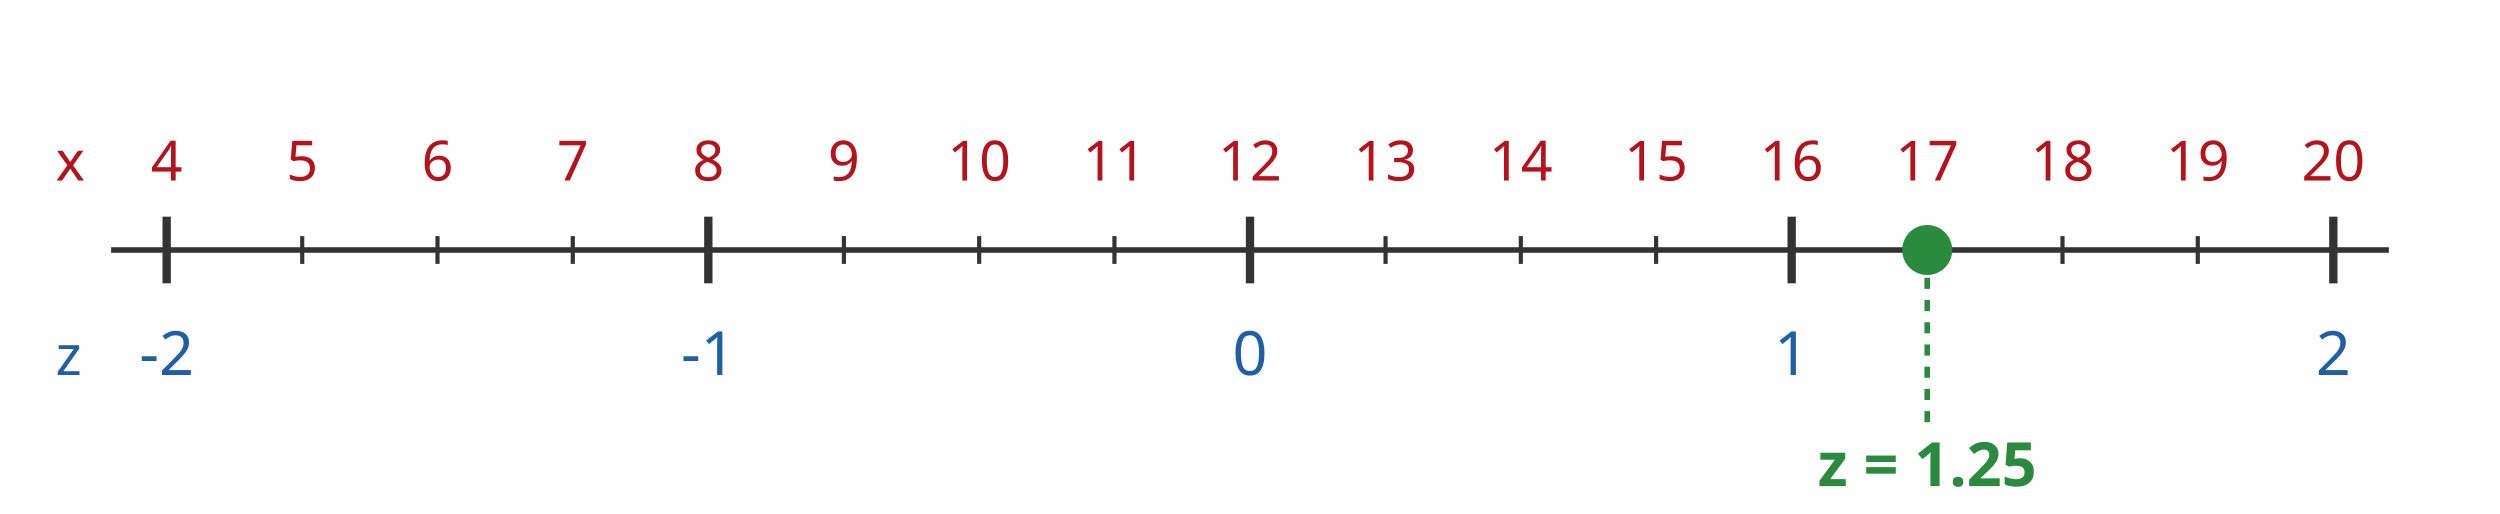
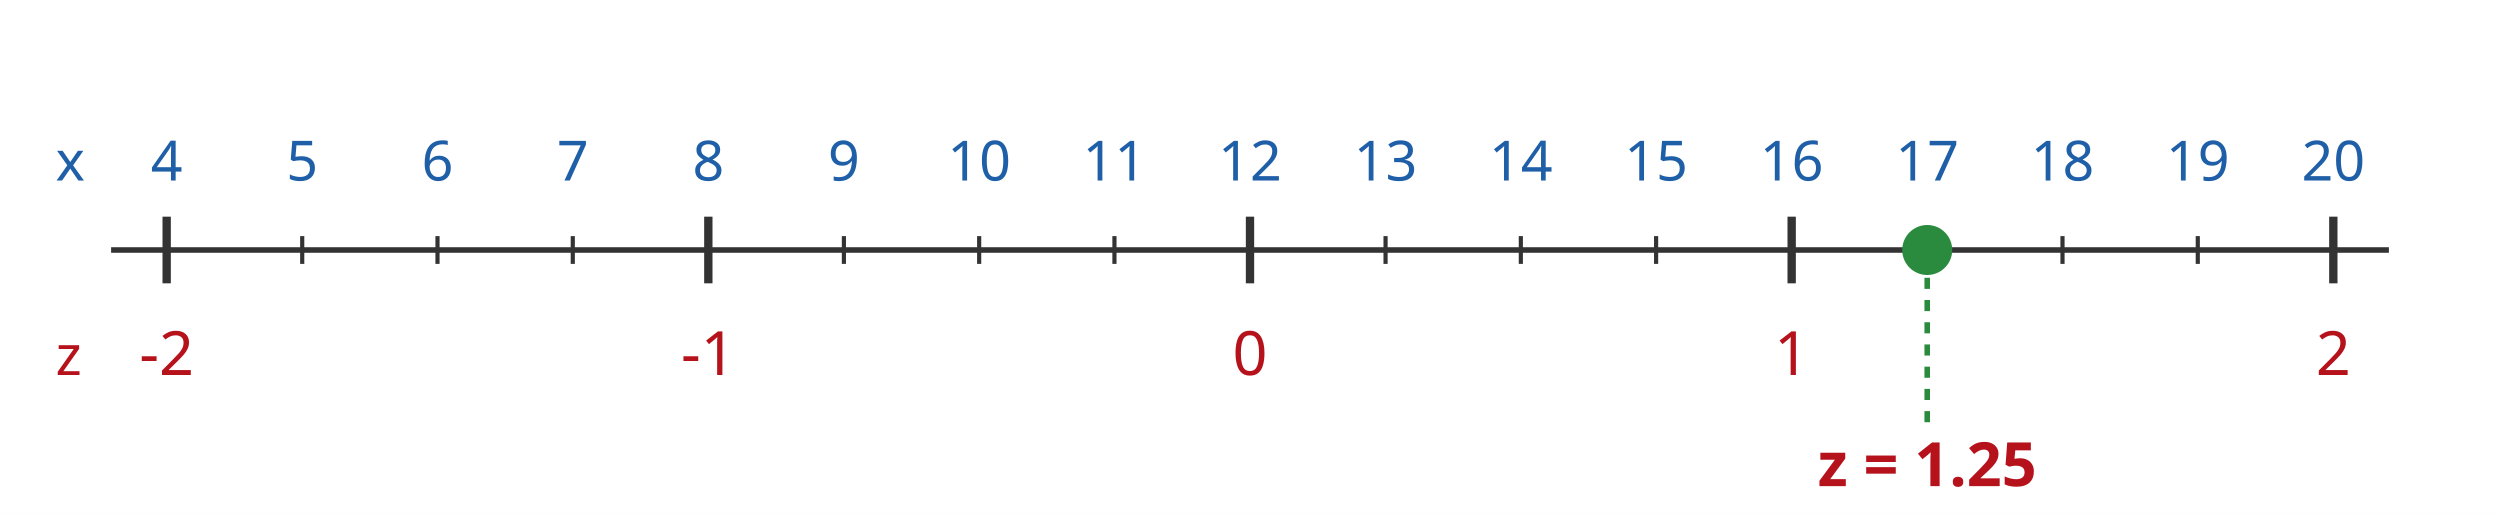
<svg xmlns="http://www.w3.org/2000/svg" viewBox="0 0 900 185" width="900" height="185" font-family="sans-serif">
  <rect width="900" height="185" fill="white" />
-   <text x="20" y="65" font-size="20" fill="#b5121b">x</text>
-   <text x="20" y="135" font-size="20" fill="#1f5fa8">z</text>
+   <text x="20" y="65" font-size="20" fill="#1f5fa8">x</text>
+   <text x="20" y="135" font-size="20" fill="#b5121b">z</text>
  <line x1="40" y1="90" x2="860" y2="90" stroke="#333" stroke-width="2" />
  <line x1="60.0" y1="85" x2="60.0" y2="95" stroke="#333" stroke-width="1.5" />
-   <text x="60.0" y="65" font-size="20" text-anchor="middle" fill="#b5121b">4</text>
+   <text x="60.0" y="65" font-size="20" text-anchor="middle" fill="#1f5fa8">4</text>
  <line x1="108.8" y1="85" x2="108.8" y2="95" stroke="#333" stroke-width="1.5" />
-   <text x="108.8" y="65" font-size="20" text-anchor="middle" fill="#b5121b">5</text>
+   <text x="108.8" y="65" font-size="20" text-anchor="middle" fill="#1f5fa8">5</text>
  <line x1="157.5" y1="85" x2="157.5" y2="95" stroke="#333" stroke-width="1.5" />
-   <text x="157.5" y="65" font-size="20" text-anchor="middle" fill="#b5121b">6</text>
+   <text x="157.5" y="65" font-size="20" text-anchor="middle" fill="#1f5fa8">6</text>
  <line x1="206.2" y1="85" x2="206.2" y2="95" stroke="#333" stroke-width="1.5" />
-   <text x="206.2" y="65" font-size="20" text-anchor="middle" fill="#b5121b">7</text>
+   <text x="206.2" y="65" font-size="20" text-anchor="middle" fill="#1f5fa8">7</text>
  <line x1="255.0" y1="85" x2="255.0" y2="95" stroke="#333" stroke-width="1.5" />
-   <text x="255.0" y="65" font-size="20" text-anchor="middle" fill="#b5121b">8</text>
+   <text x="255.0" y="65" font-size="20" text-anchor="middle" fill="#1f5fa8">8</text>
  <line x1="303.8" y1="85" x2="303.8" y2="95" stroke="#333" stroke-width="1.5" />
-   <text x="303.8" y="65" font-size="20" text-anchor="middle" fill="#b5121b">9</text>
+   <text x="303.8" y="65" font-size="20" text-anchor="middle" fill="#1f5fa8">9</text>
  <line x1="352.5" y1="85" x2="352.5" y2="95" stroke="#333" stroke-width="1.5" />
-   <text x="352.5" y="65" font-size="20" text-anchor="middle" fill="#b5121b">10</text>
+   <text x="352.5" y="65" font-size="20" text-anchor="middle" fill="#1f5fa8">10</text>
  <line x1="401.2" y1="85" x2="401.2" y2="95" stroke="#333" stroke-width="1.5" />
-   <text x="401.2" y="65" font-size="20" text-anchor="middle" fill="#b5121b">11</text>
+   <text x="401.2" y="65" font-size="20" text-anchor="middle" fill="#1f5fa8">11</text>
  <line x1="450.0" y1="85" x2="450.0" y2="95" stroke="#333" stroke-width="1.5" />
-   <text x="450.0" y="65" font-size="20" text-anchor="middle" fill="#b5121b">12</text>
+   <text x="450.0" y="65" font-size="20" text-anchor="middle" fill="#1f5fa8">12</text>
  <line x1="498.8" y1="85" x2="498.8" y2="95" stroke="#333" stroke-width="1.5" />
-   <text x="498.8" y="65" font-size="20" text-anchor="middle" fill="#b5121b">13</text>
+   <text x="498.8" y="65" font-size="20" text-anchor="middle" fill="#1f5fa8">13</text>
  <line x1="547.5" y1="85" x2="547.5" y2="95" stroke="#333" stroke-width="1.5" />
-   <text x="547.5" y="65" font-size="20" text-anchor="middle" fill="#b5121b">14</text>
+   <text x="547.5" y="65" font-size="20" text-anchor="middle" fill="#1f5fa8">14</text>
  <line x1="596.2" y1="85" x2="596.2" y2="95" stroke="#333" stroke-width="1.5" />
-   <text x="596.2" y="65" font-size="20" text-anchor="middle" fill="#b5121b">15</text>
+   <text x="596.2" y="65" font-size="20" text-anchor="middle" fill="#1f5fa8">15</text>
  <line x1="645.0" y1="85" x2="645.0" y2="95" stroke="#333" stroke-width="1.5" />
-   <text x="645.0" y="65" font-size="20" text-anchor="middle" fill="#b5121b">16</text>
+   <text x="645.0" y="65" font-size="20" text-anchor="middle" fill="#1f5fa8">16</text>
  <line x1="693.8" y1="85" x2="693.8" y2="95" stroke="#333" stroke-width="1.5" />
-   <text x="693.8" y="65" font-size="20" text-anchor="middle" fill="#b5121b">17</text>
+   <text x="693.8" y="65" font-size="20" text-anchor="middle" fill="#1f5fa8">17</text>
  <line x1="742.5" y1="85" x2="742.5" y2="95" stroke="#333" stroke-width="1.5" />
-   <text x="742.5" y="65" font-size="20" text-anchor="middle" fill="#b5121b">18</text>
+   <text x="742.5" y="65" font-size="20" text-anchor="middle" fill="#1f5fa8">18</text>
  <line x1="791.2" y1="85" x2="791.2" y2="95" stroke="#333" stroke-width="1.5" />
-   <text x="791.2" y="65" font-size="20" text-anchor="middle" fill="#b5121b">19</text>
+   <text x="791.2" y="65" font-size="20" text-anchor="middle" fill="#1f5fa8">19</text>
  <line x1="840.0" y1="85" x2="840.0" y2="95" stroke="#333" stroke-width="1.5" />
-   <text x="840.0" y="65" font-size="20" text-anchor="middle" fill="#b5121b">20</text>
+   <text x="840.0" y="65" font-size="20" text-anchor="middle" fill="#1f5fa8">20</text>
  <line x1="60.0" y1="78" x2="60.0" y2="102" stroke="#333" stroke-width="3" />
-   <text x="60.0" y="135" font-size="22" text-anchor="middle" fill="#1f5fa8">-2</text>
+   <text x="60.0" y="135" font-size="22" text-anchor="middle" fill="#b5121b">-2</text>
  <line x1="255.0" y1="78" x2="255.0" y2="102" stroke="#333" stroke-width="3" />
-   <text x="255.0" y="135" font-size="22" text-anchor="middle" fill="#1f5fa8">-1</text>
+   <text x="255.0" y="135" font-size="22" text-anchor="middle" fill="#b5121b">-1</text>
  <line x1="450.0" y1="78" x2="450.0" y2="102" stroke="#333" stroke-width="3" />
-   <text x="450.0" y="135" font-size="22" text-anchor="middle" fill="#1f5fa8">0</text>
+   <text x="450.0" y="135" font-size="22" text-anchor="middle" fill="#b5121b">0</text>
  <line x1="645.0" y1="78" x2="645.0" y2="102" stroke="#333" stroke-width="3" />
-   <text x="645.0" y="135" font-size="22" text-anchor="middle" fill="#1f5fa8">1</text>
+   <text x="645.0" y="135" font-size="22" text-anchor="middle" fill="#b5121b">1</text>
  <line x1="840.0" y1="78" x2="840.0" y2="102" stroke="#333" stroke-width="3" />
-   <text x="840.0" y="135" font-size="22" text-anchor="middle" fill="#1f5fa8">2</text>
+   <text x="840.0" y="135" font-size="22" text-anchor="middle" fill="#b5121b">2</text>
  <circle cx="693.8" cy="90" r="9" fill="#2a8a3e" />
  <line x1="693.8" y1="100" x2="693.8" y2="152" stroke="#2a8a3e" stroke-width="2" stroke-dasharray="4 4" />
-   <text x="693.8" y="175" font-size="22" font-weight="bold" text-anchor="middle" fill="#2a8a3e">z = 1.25</text>
+   <text x="693.8" y="175" font-size="22" font-weight="bold" text-anchor="middle" fill="#b5121b">z = 1.25</text>
</svg>
